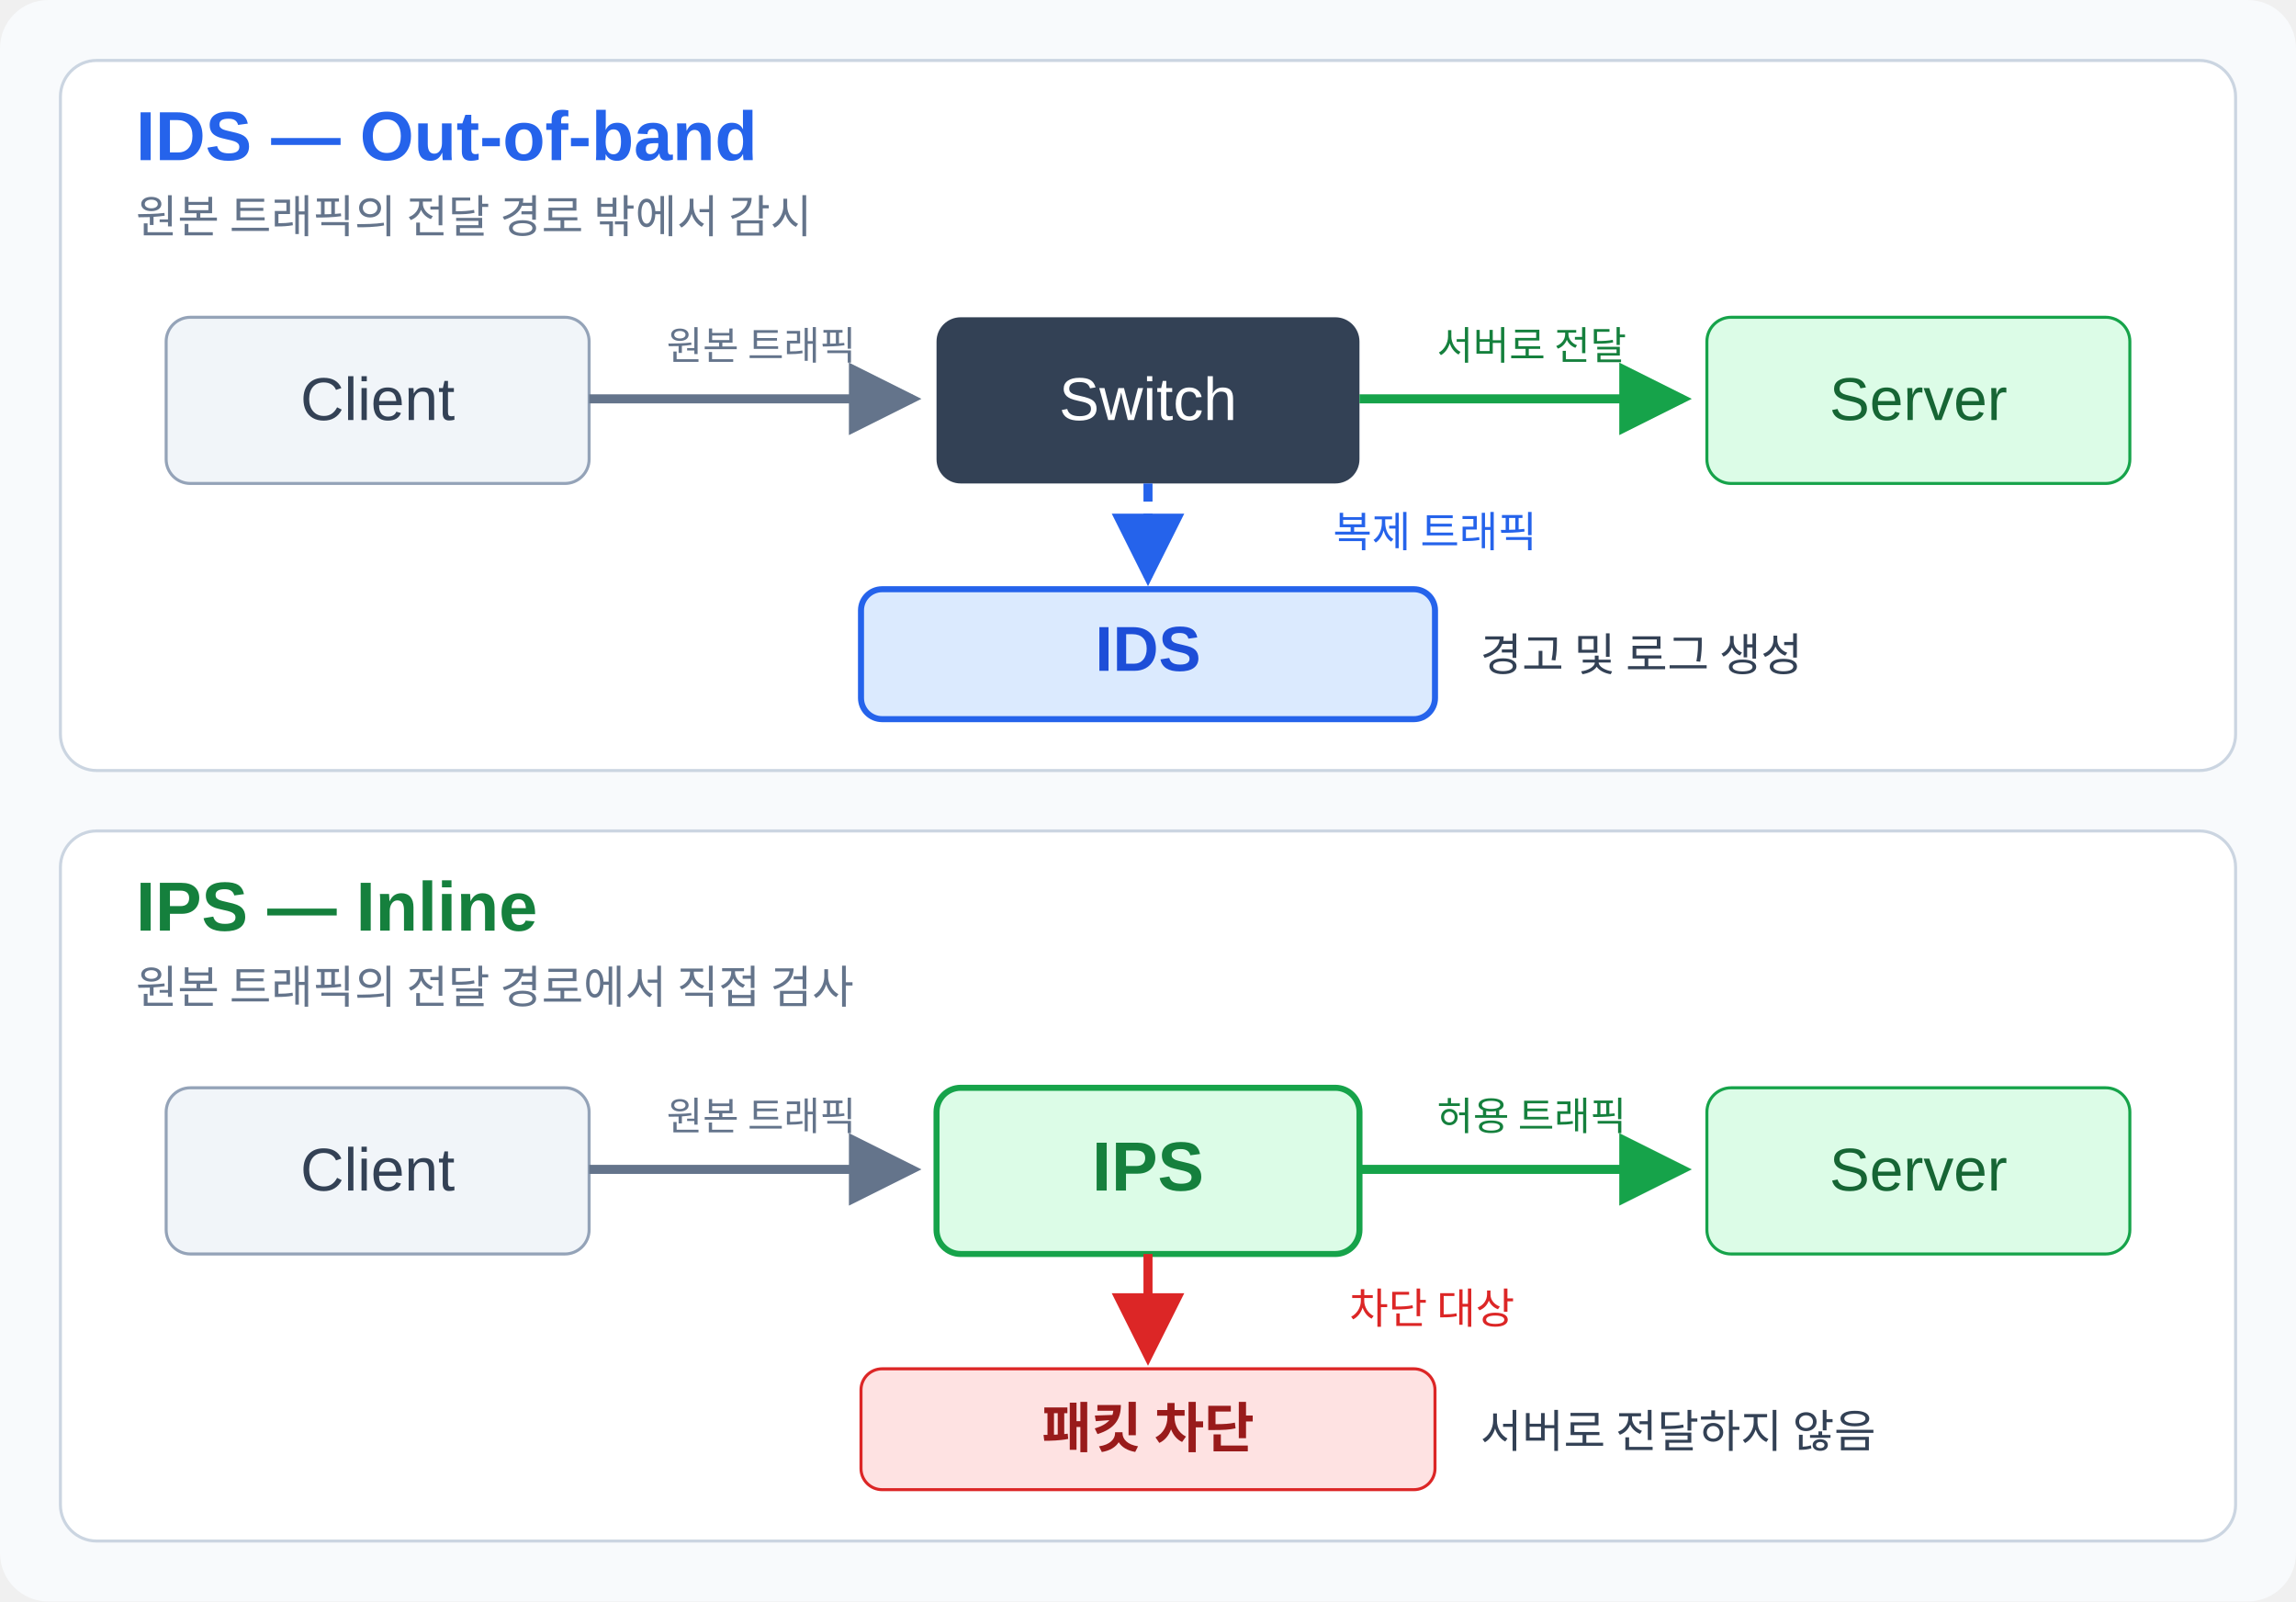
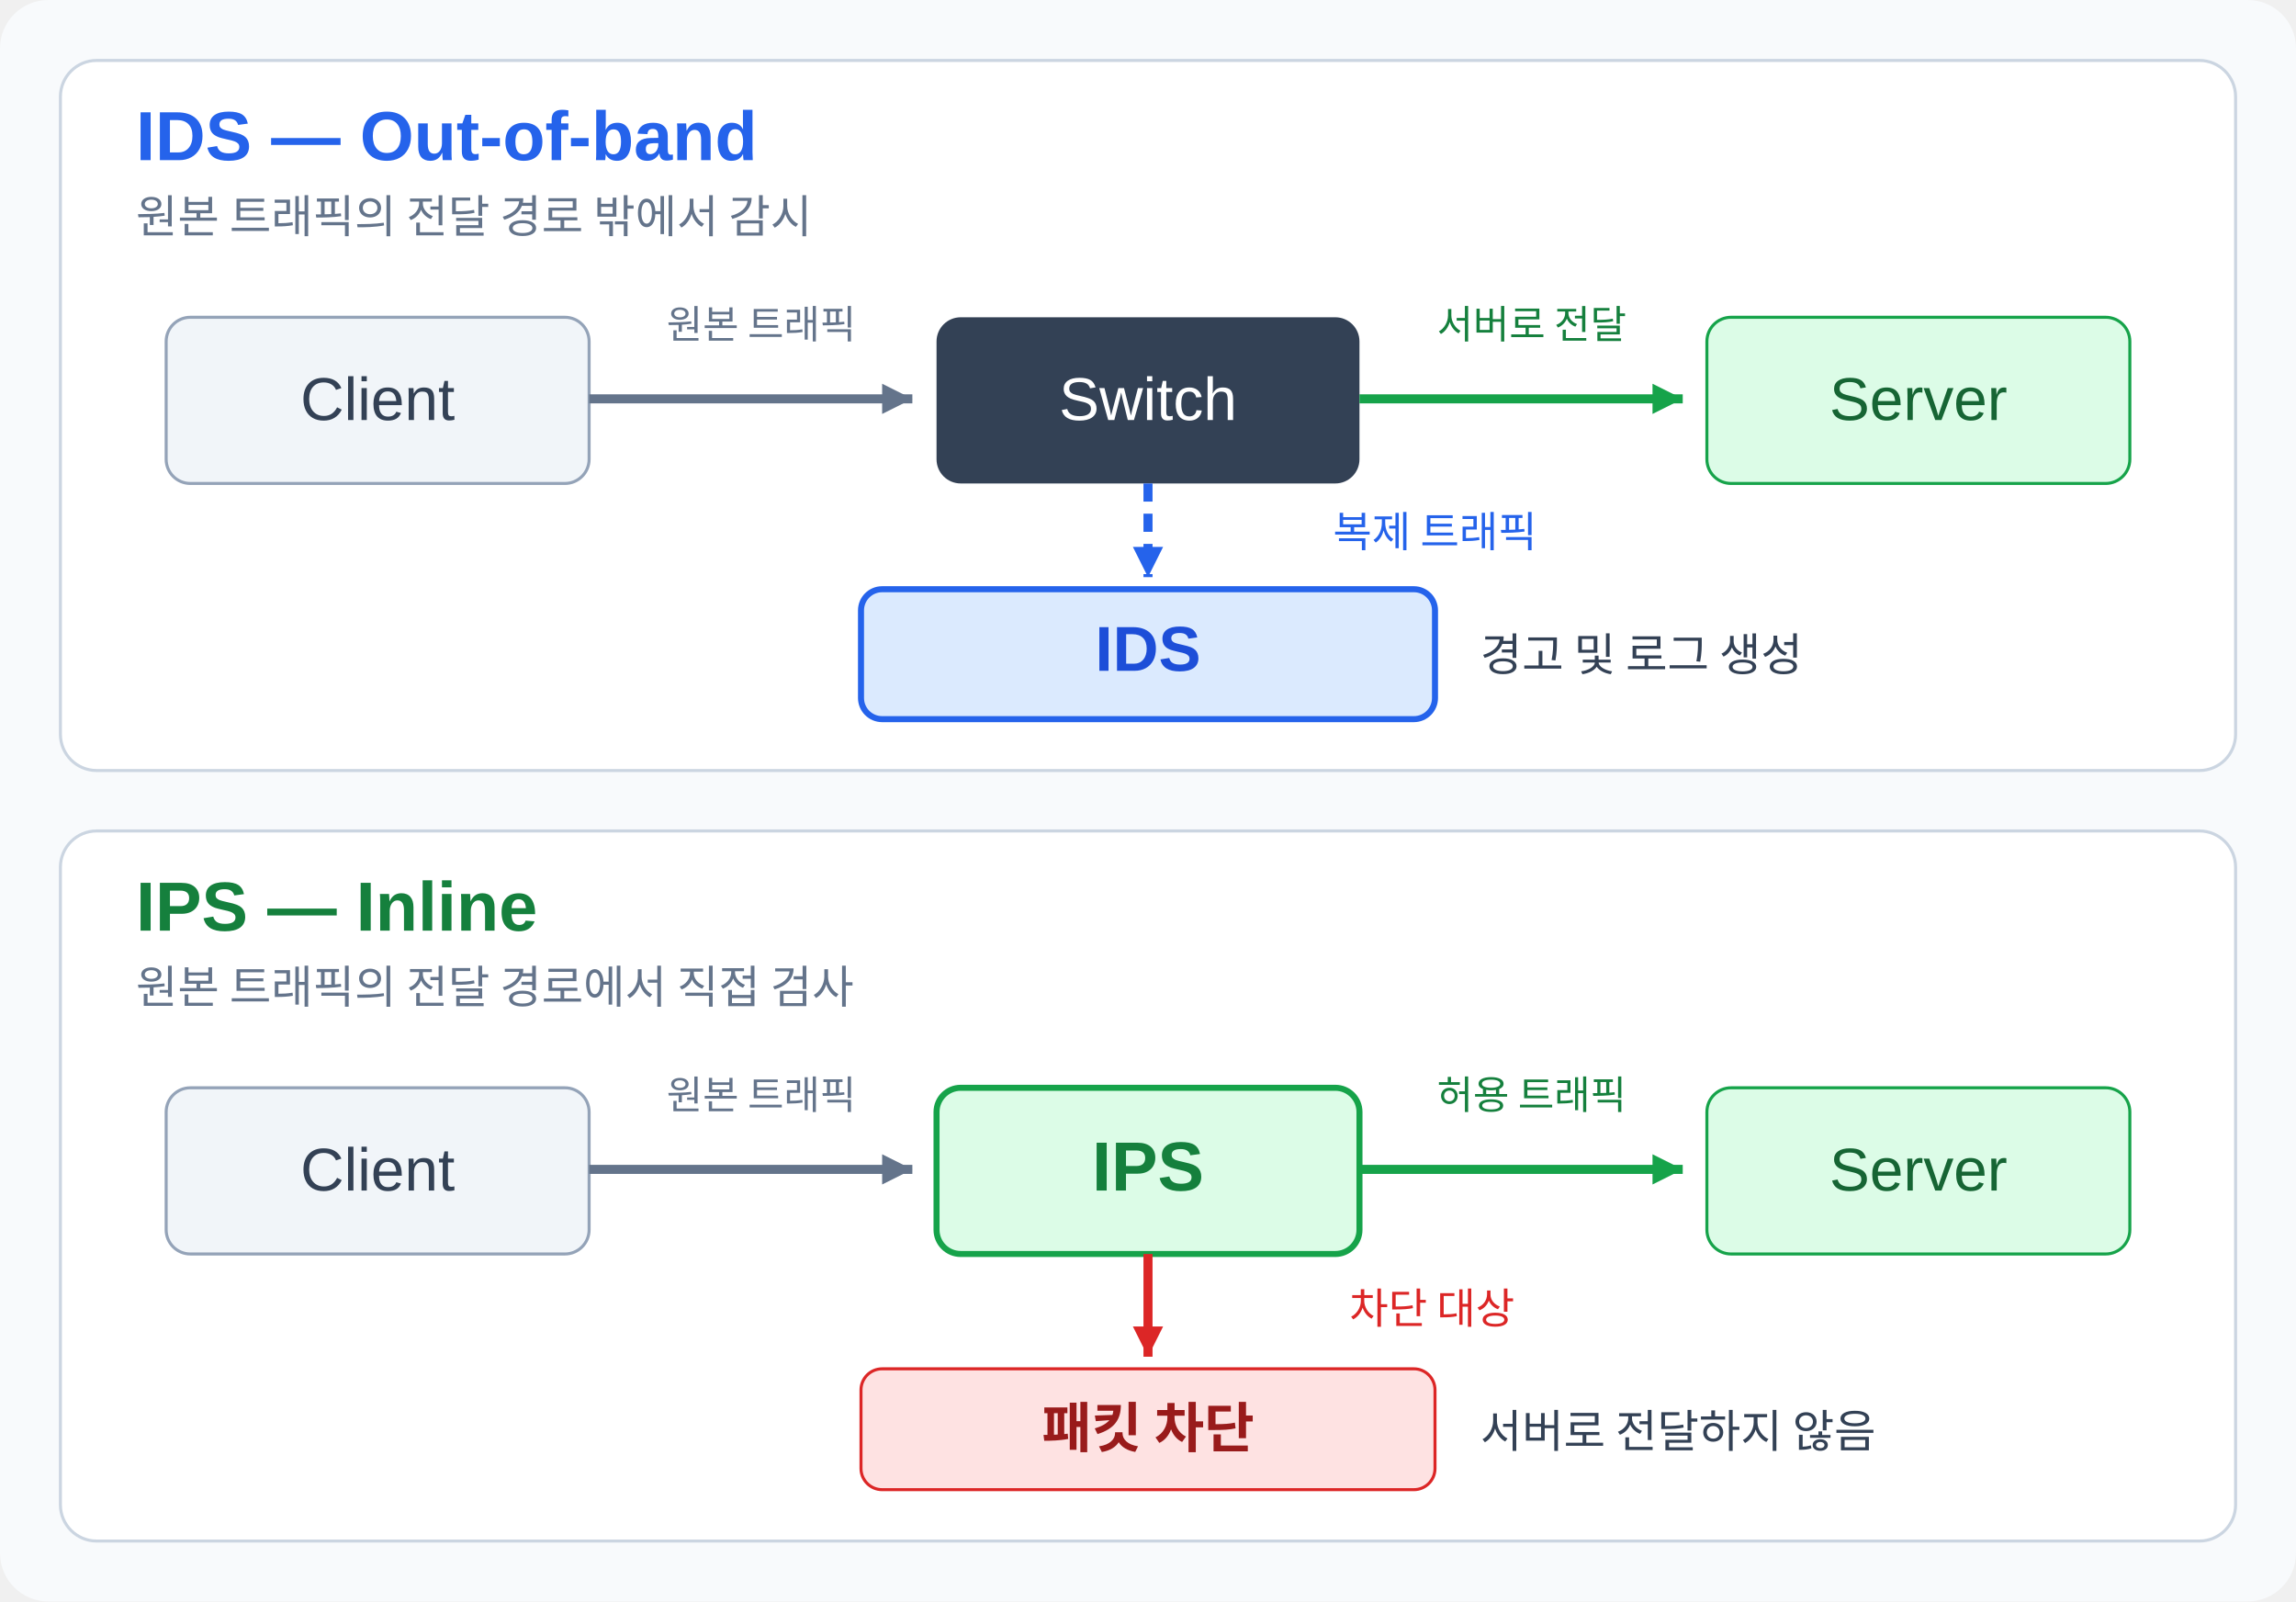
<svg xmlns="http://www.w3.org/2000/svg" viewBox="0 0 760 530">
  <rect width="760" height="530" rx="16" fill="#f8fafc" />
  <defs>
-     <marker id="arrow" markerWidth="8" markerHeight="8" refX="7" refY="4" orient="auto">
-       <path d="M0 0 L8 4 L0 8 Z" fill="#64748b" />
+     <marker id="arrow" markerUnits="userSpaceOnUse" markerWidth="10" markerHeight="10" refX="10" refY="5" orient="auto">
+       <path d="M0 0 L10 5 L0 10 Z" fill="#64748b" />
    </marker>
-     <marker id="green" markerWidth="8" markerHeight="8" refX="7" refY="4" orient="auto">
-       <path d="M0 0 L8 4 L0 8 Z" fill="#16a34a" />
+     <marker id="green" markerUnits="userSpaceOnUse" markerWidth="10" markerHeight="10" refX="10" refY="5" orient="auto">
+       <path d="M0 0 L10 5 L0 10 Z" fill="#16a34a" />
    </marker>
-     <marker id="blue" markerWidth="8" markerHeight="8" refX="7" refY="4" orient="auto">
-       <path d="M0 0 L8 4 L0 8 Z" fill="#2563eb" />
+     <marker id="blue" markerUnits="userSpaceOnUse" markerWidth="10" markerHeight="10" refX="10" refY="5" orient="auto">
+       <path d="M0 0 L10 5 L0 10 Z" fill="#2563eb" />
    </marker>
-     <marker id="red" markerWidth="8" markerHeight="8" refX="7" refY="4" orient="auto">
-       <path d="M0 0 L8 4 L0 8 Z" fill="#dc2626" />
+     <marker id="red" markerUnits="userSpaceOnUse" markerWidth="10" markerHeight="10" refX="10" refY="5" orient="auto">
+       <path d="M0 0 L10 5 L0 10 Z" fill="#dc2626" />
    </marker>
  </defs>
  <g font-family="Arial, sans-serif" text-anchor="middle">
    <rect x="20" y="20" width="720" height="235" rx="12" fill="#ffffff" stroke="#cbd5e1" />
    <text x="45" y="53" text-anchor="start" font-size="23" font-weight="bold" fill="#2563eb">IDS — Out-of-band</text>
    <text x="45" y="77" text-anchor="start" font-size="15" fill="#64748b">원본 트래픽의 전달 경로 밖에서 감시</text>
    <rect x="55" y="105" width="140" height="55" rx="8" fill="#f1f5f9" stroke="#94a3b8" />
    <text x="125" y="139" font-size="20" fill="#334155">Client</text>
    <rect x="310" y="105" width="140" height="55" rx="8" fill="#334155" />
    <text x="380" y="139" font-size="20" fill="#ffffff">Switch</text>
    <rect x="565" y="105" width="140" height="55" rx="8" fill="#dcfce7" stroke="#16a34a" />
    <text x="635" y="139" font-size="20" fill="#166534">Server</text>
    <path d="M195 132 H302" stroke="#64748b" stroke-width="3" marker-end="url(#arrow)" />
    <path d="M450 132 H557" stroke="#16a34a" stroke-width="3" marker-end="url(#green)" />
-     <text x="252" y="119" font-size="13" fill="#64748b">원본 트래픽</text>
-     <text x="507" y="119" font-size="13" fill="#15803d">서버로 전달</text>
+     <text x="252" y="112" font-size="13" fill="#64748b">원본 트래픽</text>
+     <text x="507" y="112" font-size="13" fill="#15803d">서버로 전달</text>
    <path d="M380 160 V191" stroke="#2563eb" stroke-width="3" stroke-dasharray="6 4" marker-end="url(#blue)" />
    <rect x="285" y="195" width="190" height="43" rx="7" fill="#dbeafe" stroke="#2563eb" stroke-width="2" />
    <text x="380" y="222" font-size="21" font-weight="bold" fill="#1d4ed8">IDS</text>
    <text x="475" y="181" font-size="14" fill="#2563eb">복제 트래픽</text>
    <text x="490" y="222" text-anchor="start" font-size="15" fill="#334155">경고 및 로그 생성</text>
    <rect x="20" y="275" width="720" height="235" rx="12" fill="#ffffff" stroke="#cbd5e1" />
    <text x="45" y="308" text-anchor="start" font-size="23" font-weight="bold" fill="#15803d">IPS — Inline</text>
    <text x="45" y="332" text-anchor="start" font-size="15" fill="#64748b">원본 트래픽의 전달 경로에서 직접 검사</text>
    <rect x="55" y="360" width="140" height="55" rx="8" fill="#f1f5f9" stroke="#94a3b8" />
    <text x="125" y="394" font-size="20" fill="#334155">Client</text>
    <rect x="310" y="360" width="140" height="55" rx="8" fill="#dcfce7" stroke="#16a34a" stroke-width="2" />
    <text x="380" y="394" font-size="23" font-weight="bold" fill="#15803d">IPS</text>
    <rect x="565" y="360" width="140" height="55" rx="8" fill="#dcfce7" stroke="#16a34a" />
    <text x="635" y="394" font-size="20" fill="#166534">Server</text>
    <path d="M195 387 H302" stroke="#64748b" stroke-width="3" marker-end="url(#arrow)" />
    <path d="M450 387 H557" stroke="#16a34a" stroke-width="3" marker-end="url(#green)" />
-     <text x="252" y="374" font-size="13" fill="#64748b">원본 트래픽</text>
-     <text x="507" y="374" font-size="13" fill="#15803d">허용 트래픽</text>
+     <text x="252" y="367" font-size="13" fill="#64748b">원본 트래픽</text>
+     <text x="507" y="367" font-size="13" fill="#15803d">허용 트래픽</text>
    <path d="M380 415 V449" stroke="#dc2626" stroke-width="3" marker-end="url(#red)" />
    <rect x="285" y="453" width="190" height="40" rx="7" fill="#fee2e2" stroke="#dc2626" />
    <text x="380" y="479" font-size="18" font-weight="bold" fill="#991b1b">패킷 차단</text>
    <text x="474" y="438" font-size="14" fill="#dc2626">차단 대상</text>
    <text x="490" y="479" text-anchor="start" font-size="15" fill="#334155">서버로 전달하지 않음</text>
  </g>
</svg>
